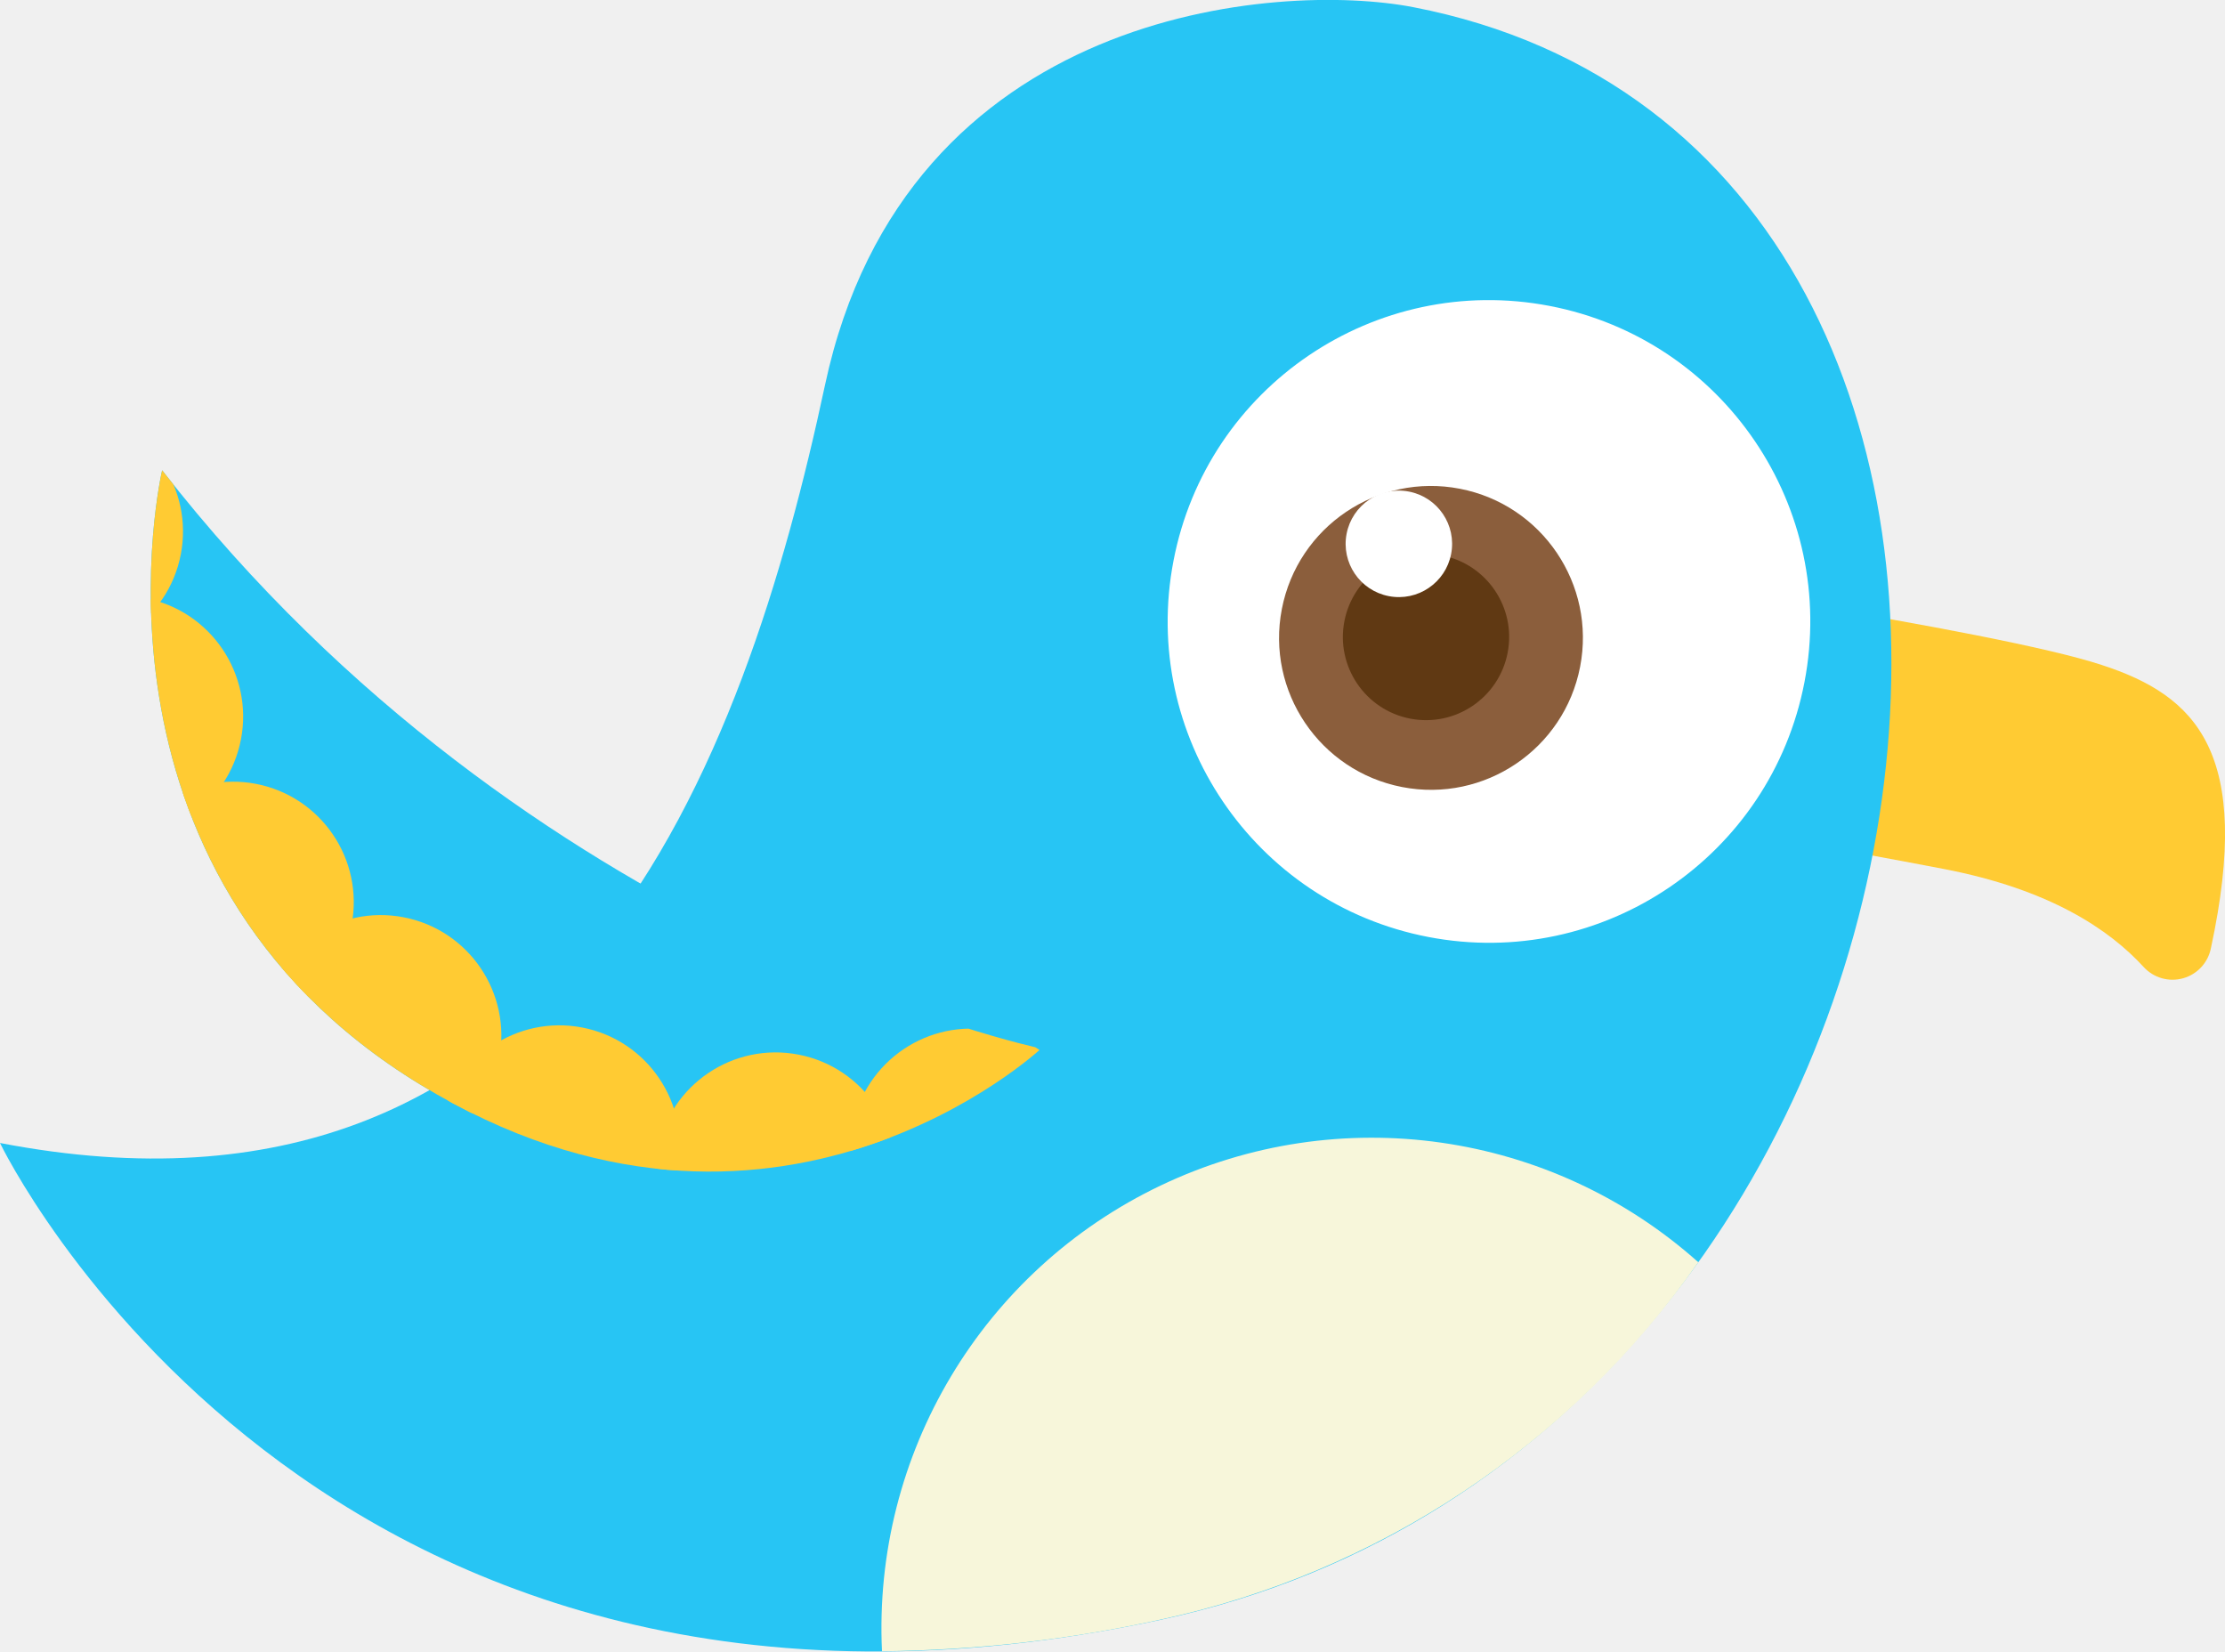
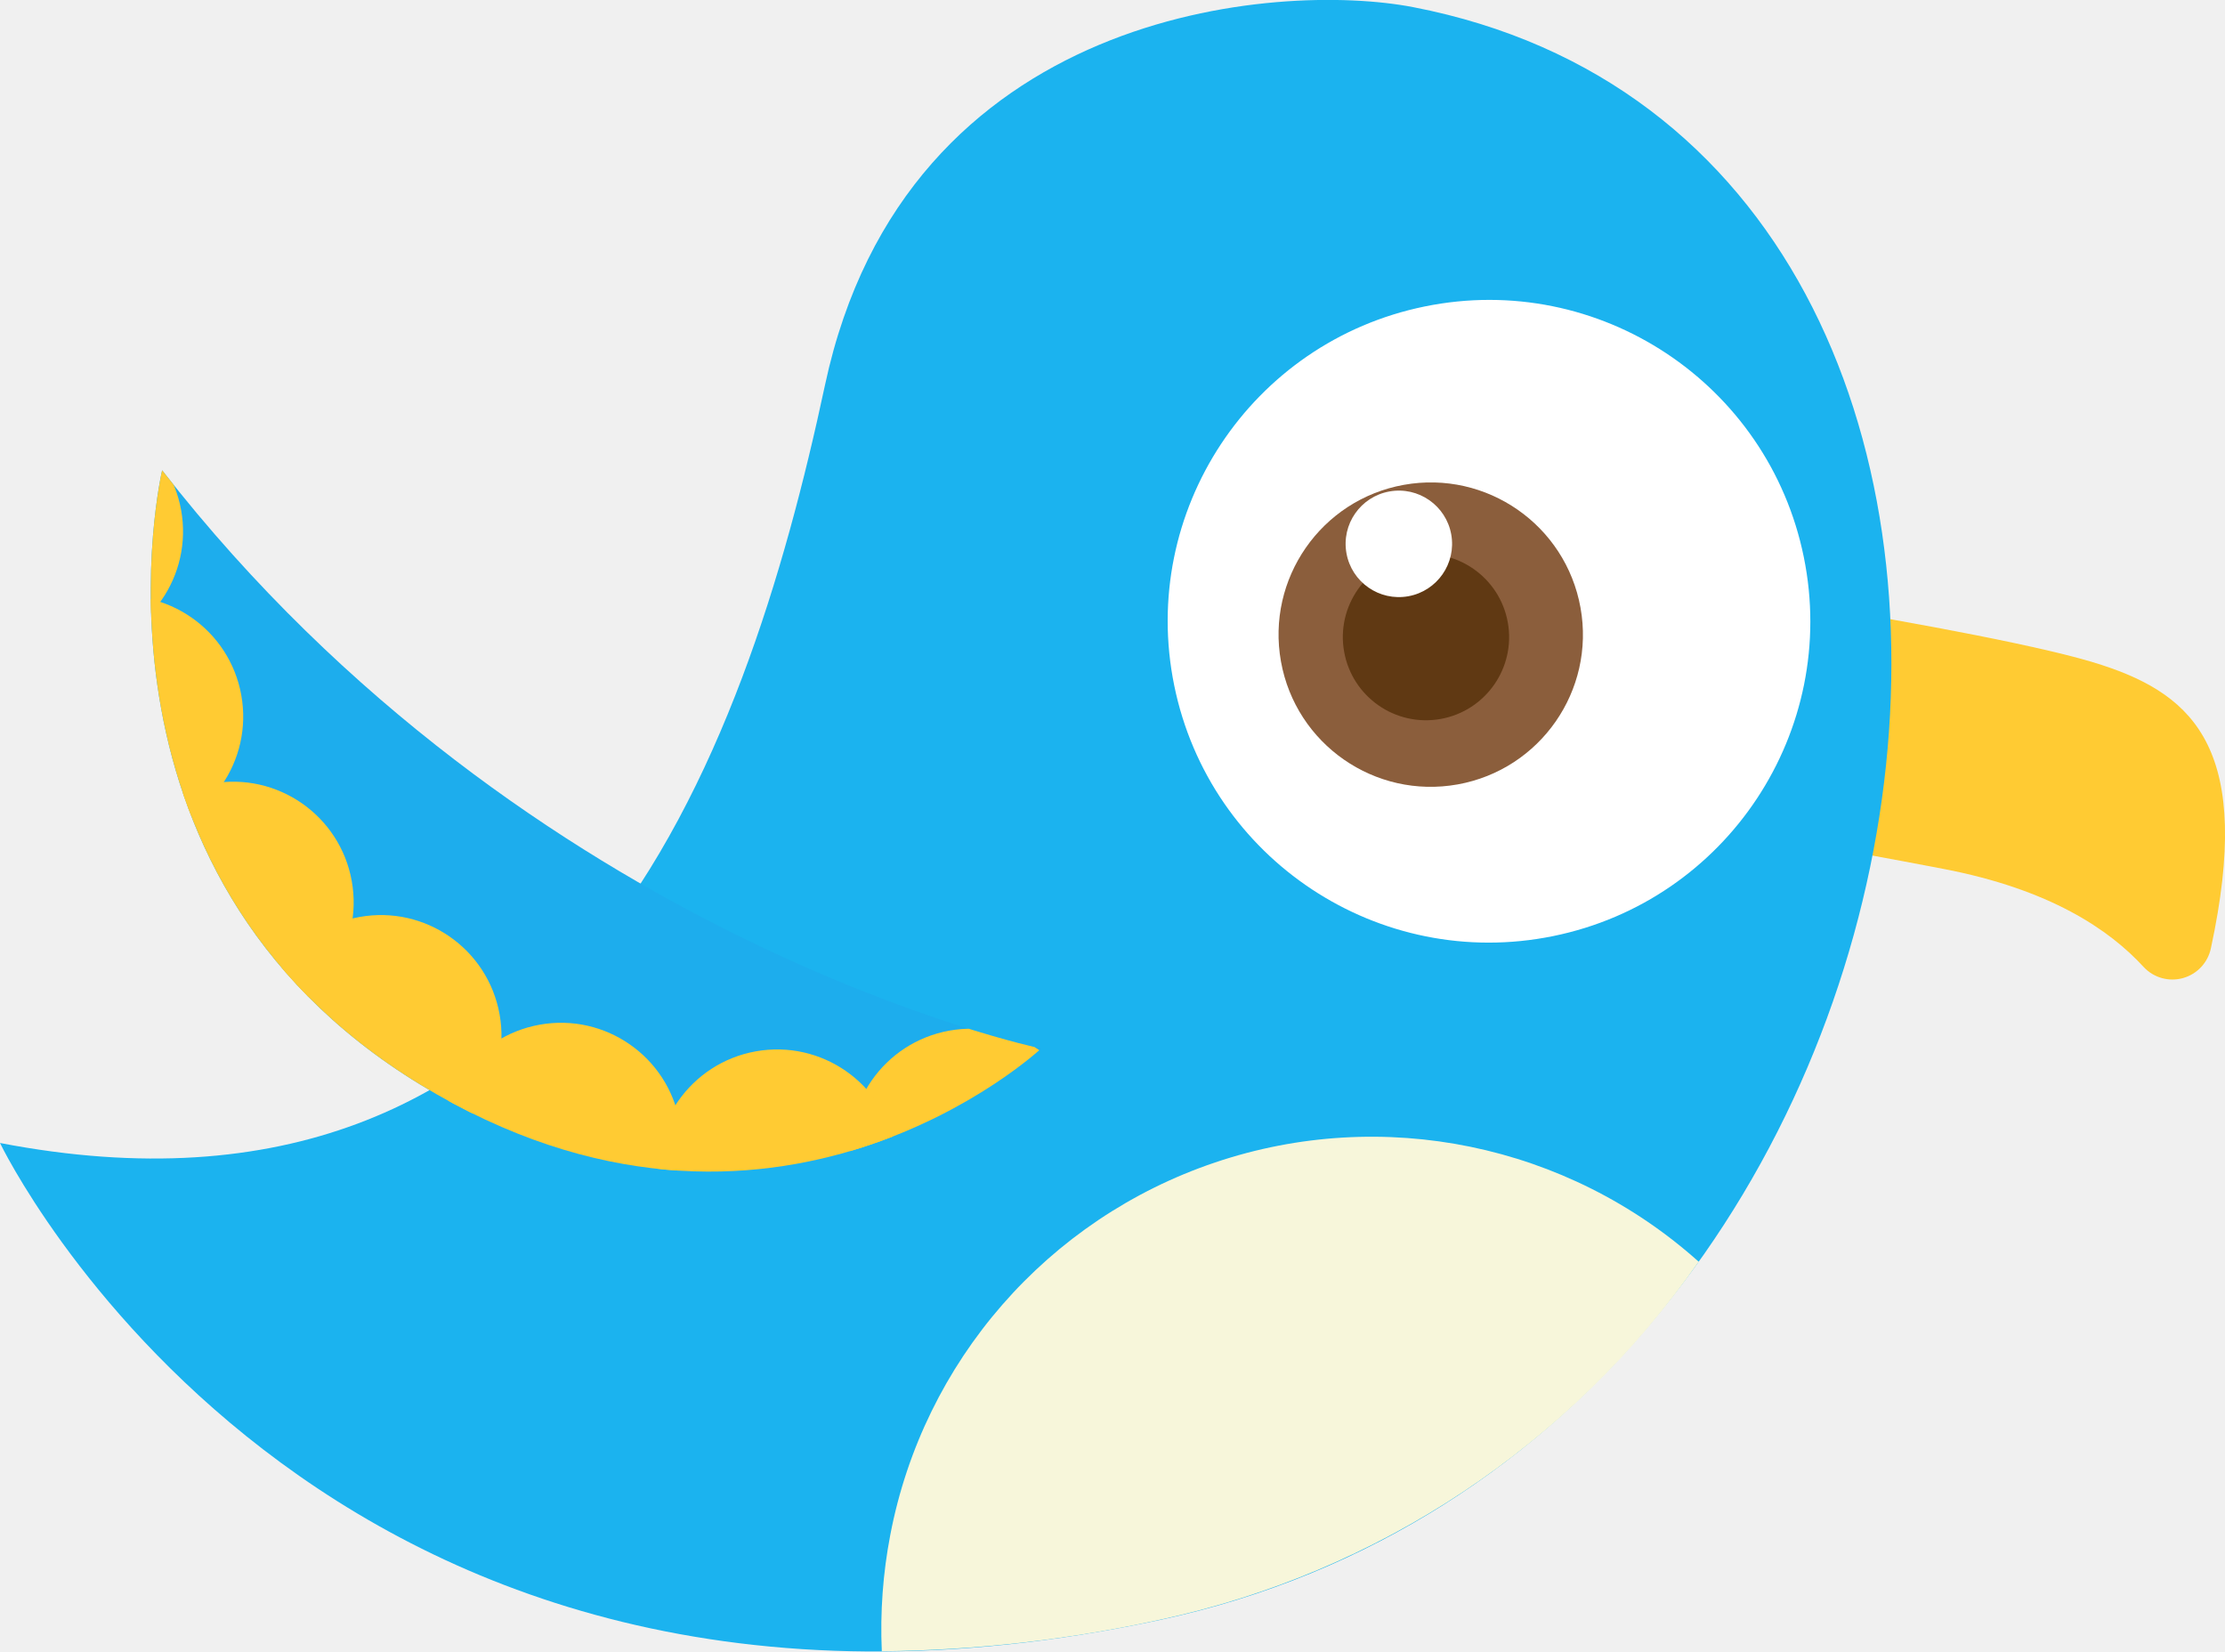
<svg xmlns="http://www.w3.org/2000/svg" id="Layer_1" data-name="Layer 1" viewBox="0 0 118.29 87.79">
  <defs>
-     <style>.cls-1{fill:none;}.cls-2{fill:#ffcb33;}.cls-3{fill:#27c5f4;}.cls-4{fill:#f7f6da;}.cls-5{fill:#fff;}.cls-6{fill:#8b5e3c;}.cls-7{fill:#603913;}.cls-8{clip-path:url(#clip-path);}</style>
+     <style>.cls-1{fill:none;}.cls-2{fill:#ffcb33;}.cls-3{fill:#1bb3ef;}.cls-4{fill:#f7f6da;}.cls-5{fill:#fff;}.cls-6{fill:#8b5e3c;}.cls-7{fill:#603913;}.cls-8{fill:#1daded;}.cls-9{clip-path:url(#clip-path);}</style>
    <clipPath id="clip-path">
      <path id="SVGID" class="cls-1" d="M55.35,55.74S28.16,50.08,8.62,25c0,0-5,21.24,13.73,32.66S55.35,55.74,55.35,55.74Z" />
    </clipPath>
  </defs>
-   <path class="cls-2" d="M84.56,30.35s21.45,3.11,27.18,5c5,1.63,8.05,4.62,5.8,15.06a2.08,2.08,0,0,1-3.57,1c-1.83-2-5-4.14-10.65-5.22-11.49-2.21-20.87-3.51-20.87-3.51S84.7,29.61,84.56,30.35Z" />
+   <path class="cls-2" d="M84.56,30.35s21.45,3.11,27.18,5c5,1.63,8.05,4.62,5.8,15.06a2.09,2.09,0,0,1-3.57,1c-1.83-2-5-4.14-10.65-5.22-11.49-2.21-20.87-3.51-20.87-3.51S84.7,29.61,84.56,30.35Z" />
  <path class="cls-3" d="M75.13.38C68-1,48.15.41,43.86,20.47S30.21,66.57,0,60.76c0,0,16.76,35,61.69,25.35S114.57,8,75.13.38Z" />
-   <path class="cls-4" d="M90.29,67.1a47,47,0,0,1-28.6,19,72.1,72.1,0,0,1-14.8,1.68A26.07,26.07,0,0,1,90.29,67.1Z" />
-   <circle class="cls-5" cx="79.16" cy="33.03" r="17.08" transform="translate(31.77 104.53) rotate(-79.11)" />
-   <circle class="cls-6" cx="76.06" cy="33.73" r="8.09" transform="matrix(0.19, -0.98, 0.98, 0.19, 28.57, 102.04)" />
-   <circle class="cls-7" cx="75.81" cy="33.86" r="4.42" transform="translate(28.24 101.91) rotate(-79.11)" />
-   <circle class="cls-5" cx="74.37" cy="28.91" r="2.83" transform="translate(31.93 96.48) rotate(-79.11)" />
-   <path class="cls-3" d="M55.35,55.74S28.16,50.08,8.62,25c0,0-5,21.24,13.73,32.66S55.35,55.74,55.35,55.74Z" />
-   <g class="cls-8">
-     <circle class="cls-2" cx="51.61" cy="61.09" r="6.41" transform="translate(-18.12 100.23) rotate(-79.11)" />
-     <circle class="cls-2" cx="41.32" cy="62.2" r="6.41" transform="matrix(0.19, -0.98, 0.98, 0.19, -27.57, 91.02)" />
-     <circle class="cls-2" cx="29.83" cy="60.78" r="6.41" transform="matrix(0.19, -0.98, 0.98, 0.19, -35.49, 78.59)" />
-     <circle class="cls-2" cx="20.25" cy="55.05" r="6.41" transform="translate(-37.64 64.54) rotate(-79.11)" />
-     <circle class="cls-2" cx="12.39" cy="47.96" r="6.41" transform="translate(-37.04 51.07) rotate(-79.11)" />
-     <circle class="cls-2" cx="6.52" cy="38.09" r="6.41" transform="translate(-32.12 37.3) rotate(-79.11)" />
-     <circle class="cls-2" cx="3.32" cy="28.25" r="6.41" transform="translate(-25.05 26.18) rotate(-79.11)" />
+   <path class="cls-4" d="M90.29,67.1a47,47,0,0,1-28.6,19,72.22,72.22,0,0,1-14.81,1.68,26.47,26.47,0,0,1,.45-6.18,26.06,26.06,0,0,1,43-14.51Z" />
+   <circle class="cls-5" cx="79.16" cy="33.03" r="17.08" transform="translate(-5 16.47) rotate(-11.52)" />
+   <circle class="cls-6" cx="76.06" cy="33.73" r="8.09" transform="translate(-4.76 13.98) rotate(-10.18)" />
+   <circle class="cls-7" cx="75.81" cy="33.86" r="4.42" transform="translate(-4.79 13.94) rotate(-10.18)" />
+   <circle class="cls-5" cx="74.37" cy="28.91" r="2.83" transform="translate(-3.94 13.6) rotate(-10.18)" />
+   <path class="cls-8" d="M55.35,55.74S28.16,50.08,8.62,25c0,0-5,21.24,13.73,32.66S55.35,55.74,55.35,55.74Z" />
+   <g class="cls-9">
+     <circle class="cls-2" cx="51.61" cy="61.09" r="6.41" transform="translate(-9.99 10.09) rotate(-10.18)" />
+     <circle class="cls-2" cx="41.32" cy="62.2" r="6.41" transform="translate(-10.35 8.28) rotate(-10.18)" />
+     <circle class="cls-2" cx="29.83" cy="60.78" r="6.41" transform="translate(-10.28 6.23) rotate(-10.18)" />
+     <circle class="cls-2" cx="20.25" cy="55.05" r="6.41" transform="translate(-9.41 4.45) rotate(-10.18)" />
+     <circle class="cls-2" cx="12.39" cy="47.96" r="6.41" transform="translate(-8.28 2.95) rotate(-10.18)" />
+     <circle class="cls-2" cx="6.52" cy="38.09" r="6.41" transform="translate(-6.63 1.75) rotate(-10.18)" />
+     <circle class="cls-2" cx="3.32" cy="28.25" r="6.41" transform="translate(-4.94 1.03) rotate(-10.18)" />
  </g>
</svg>
